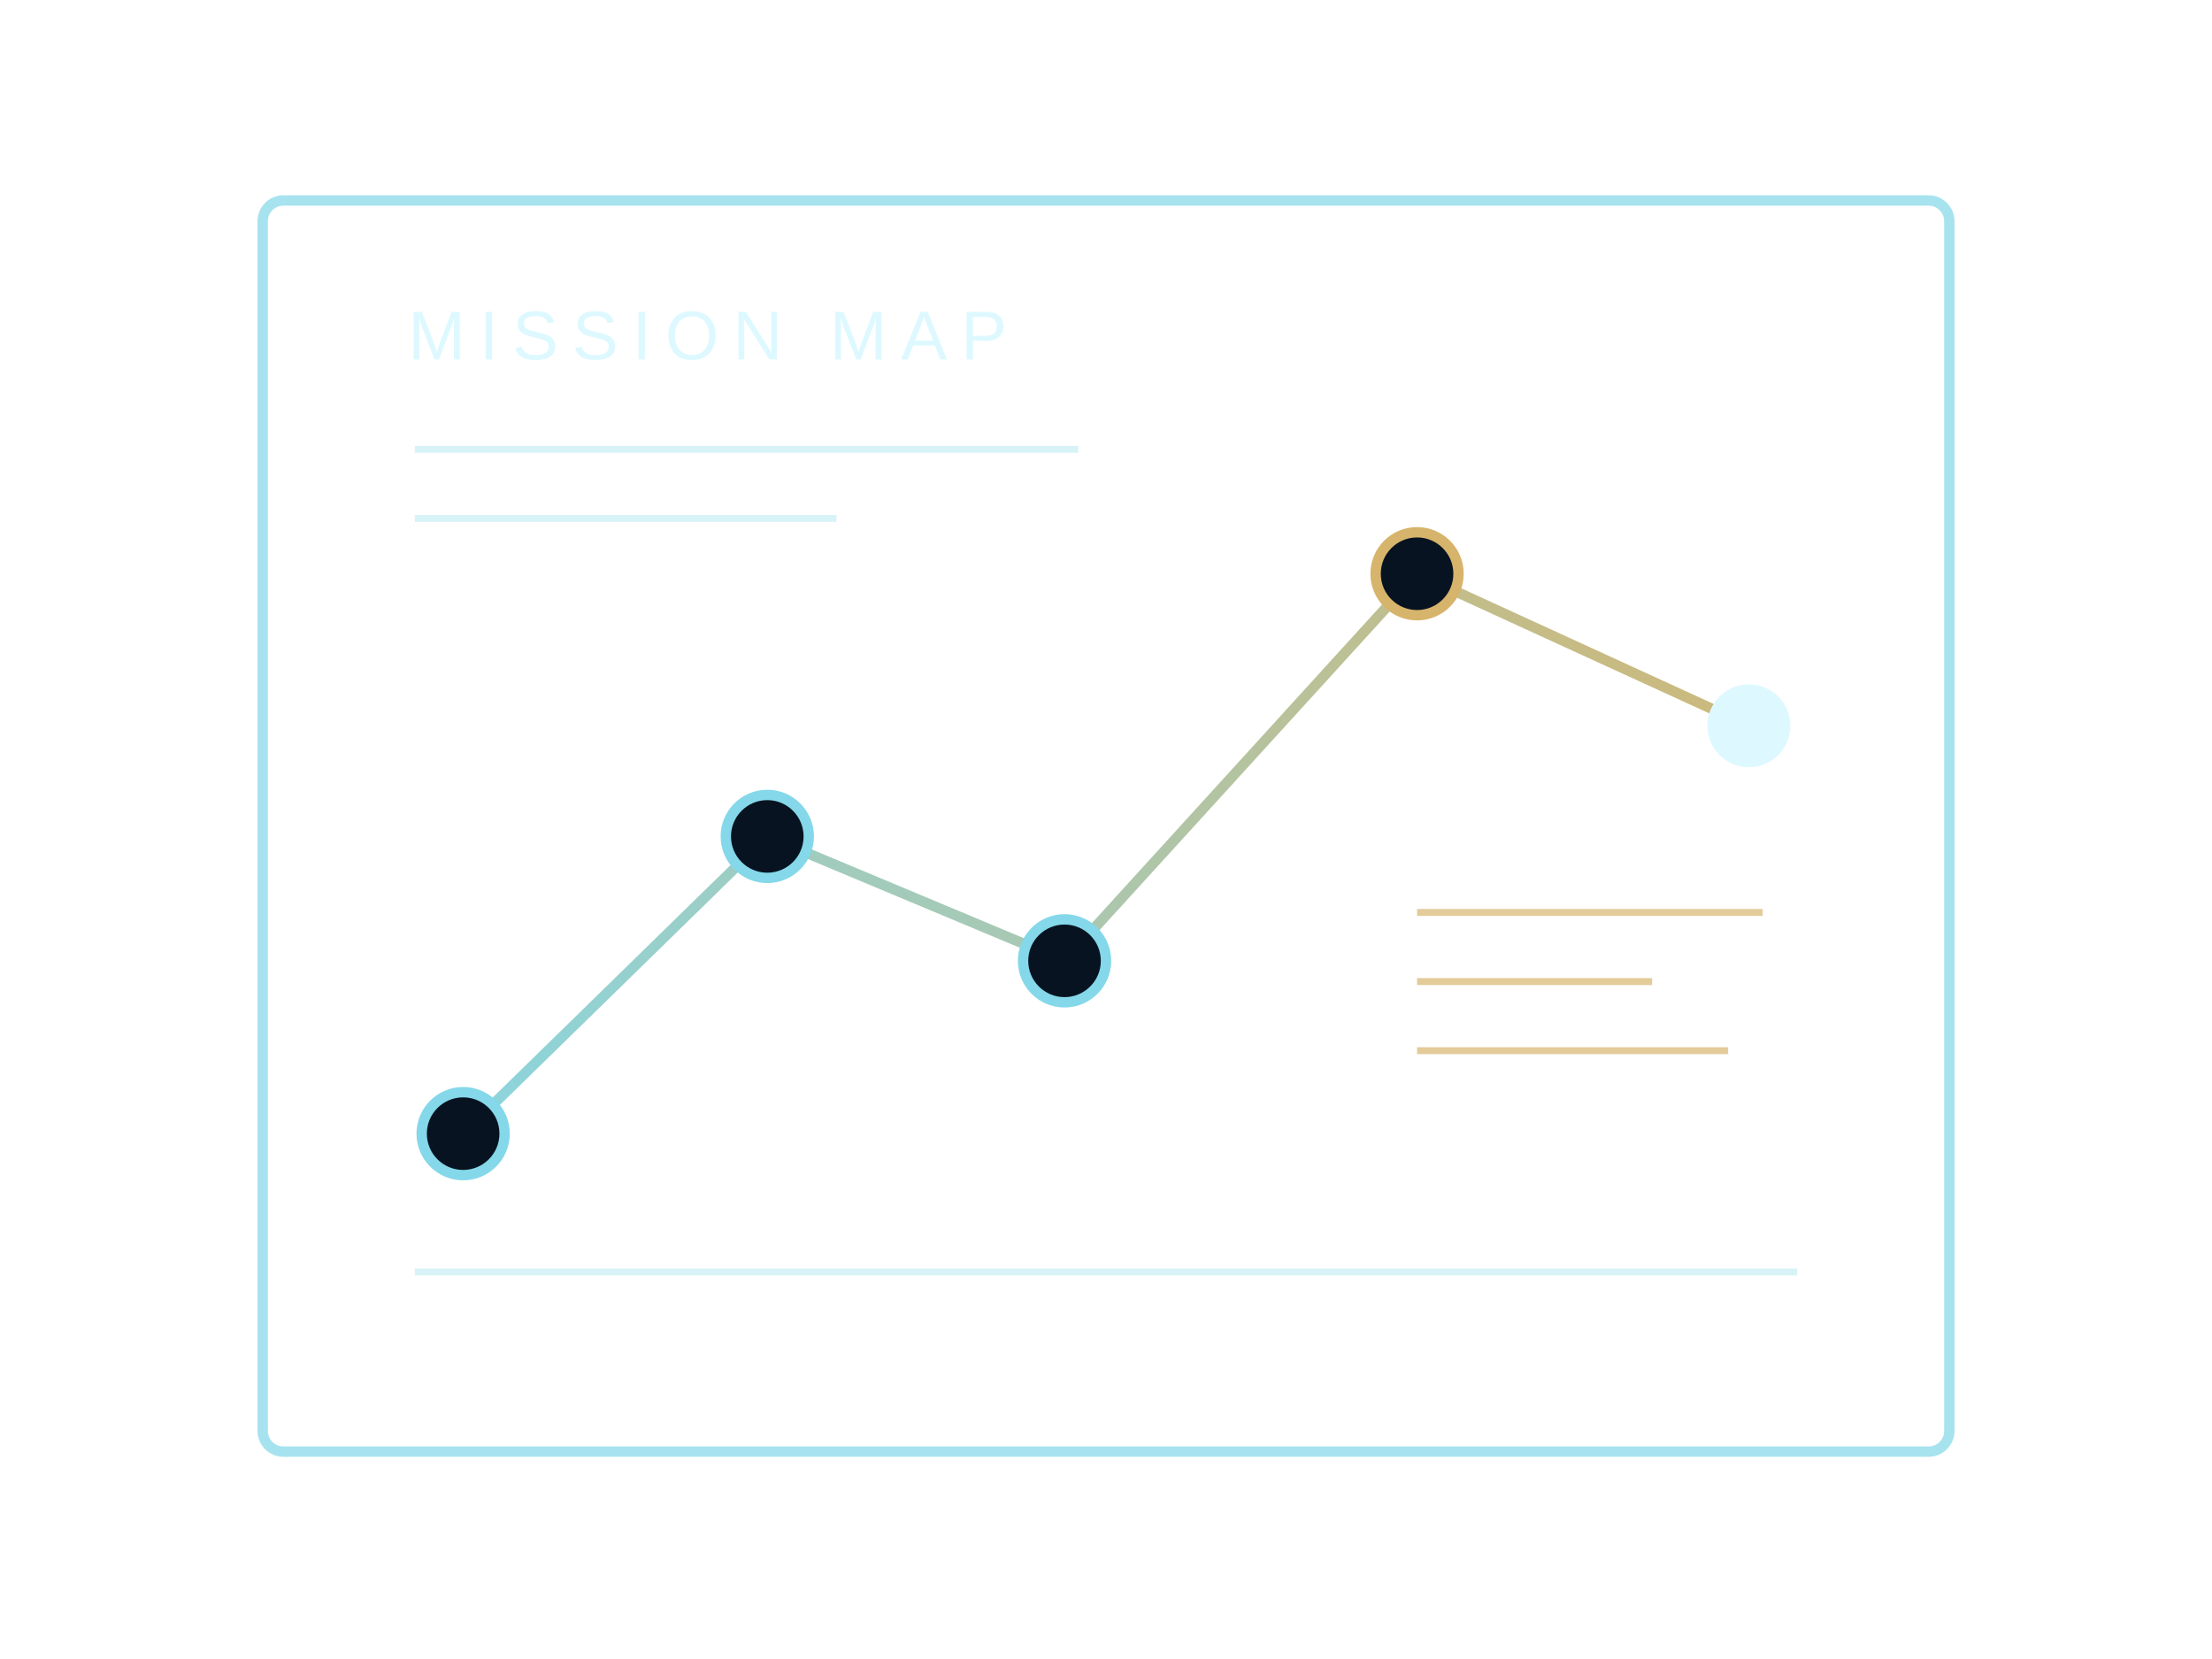
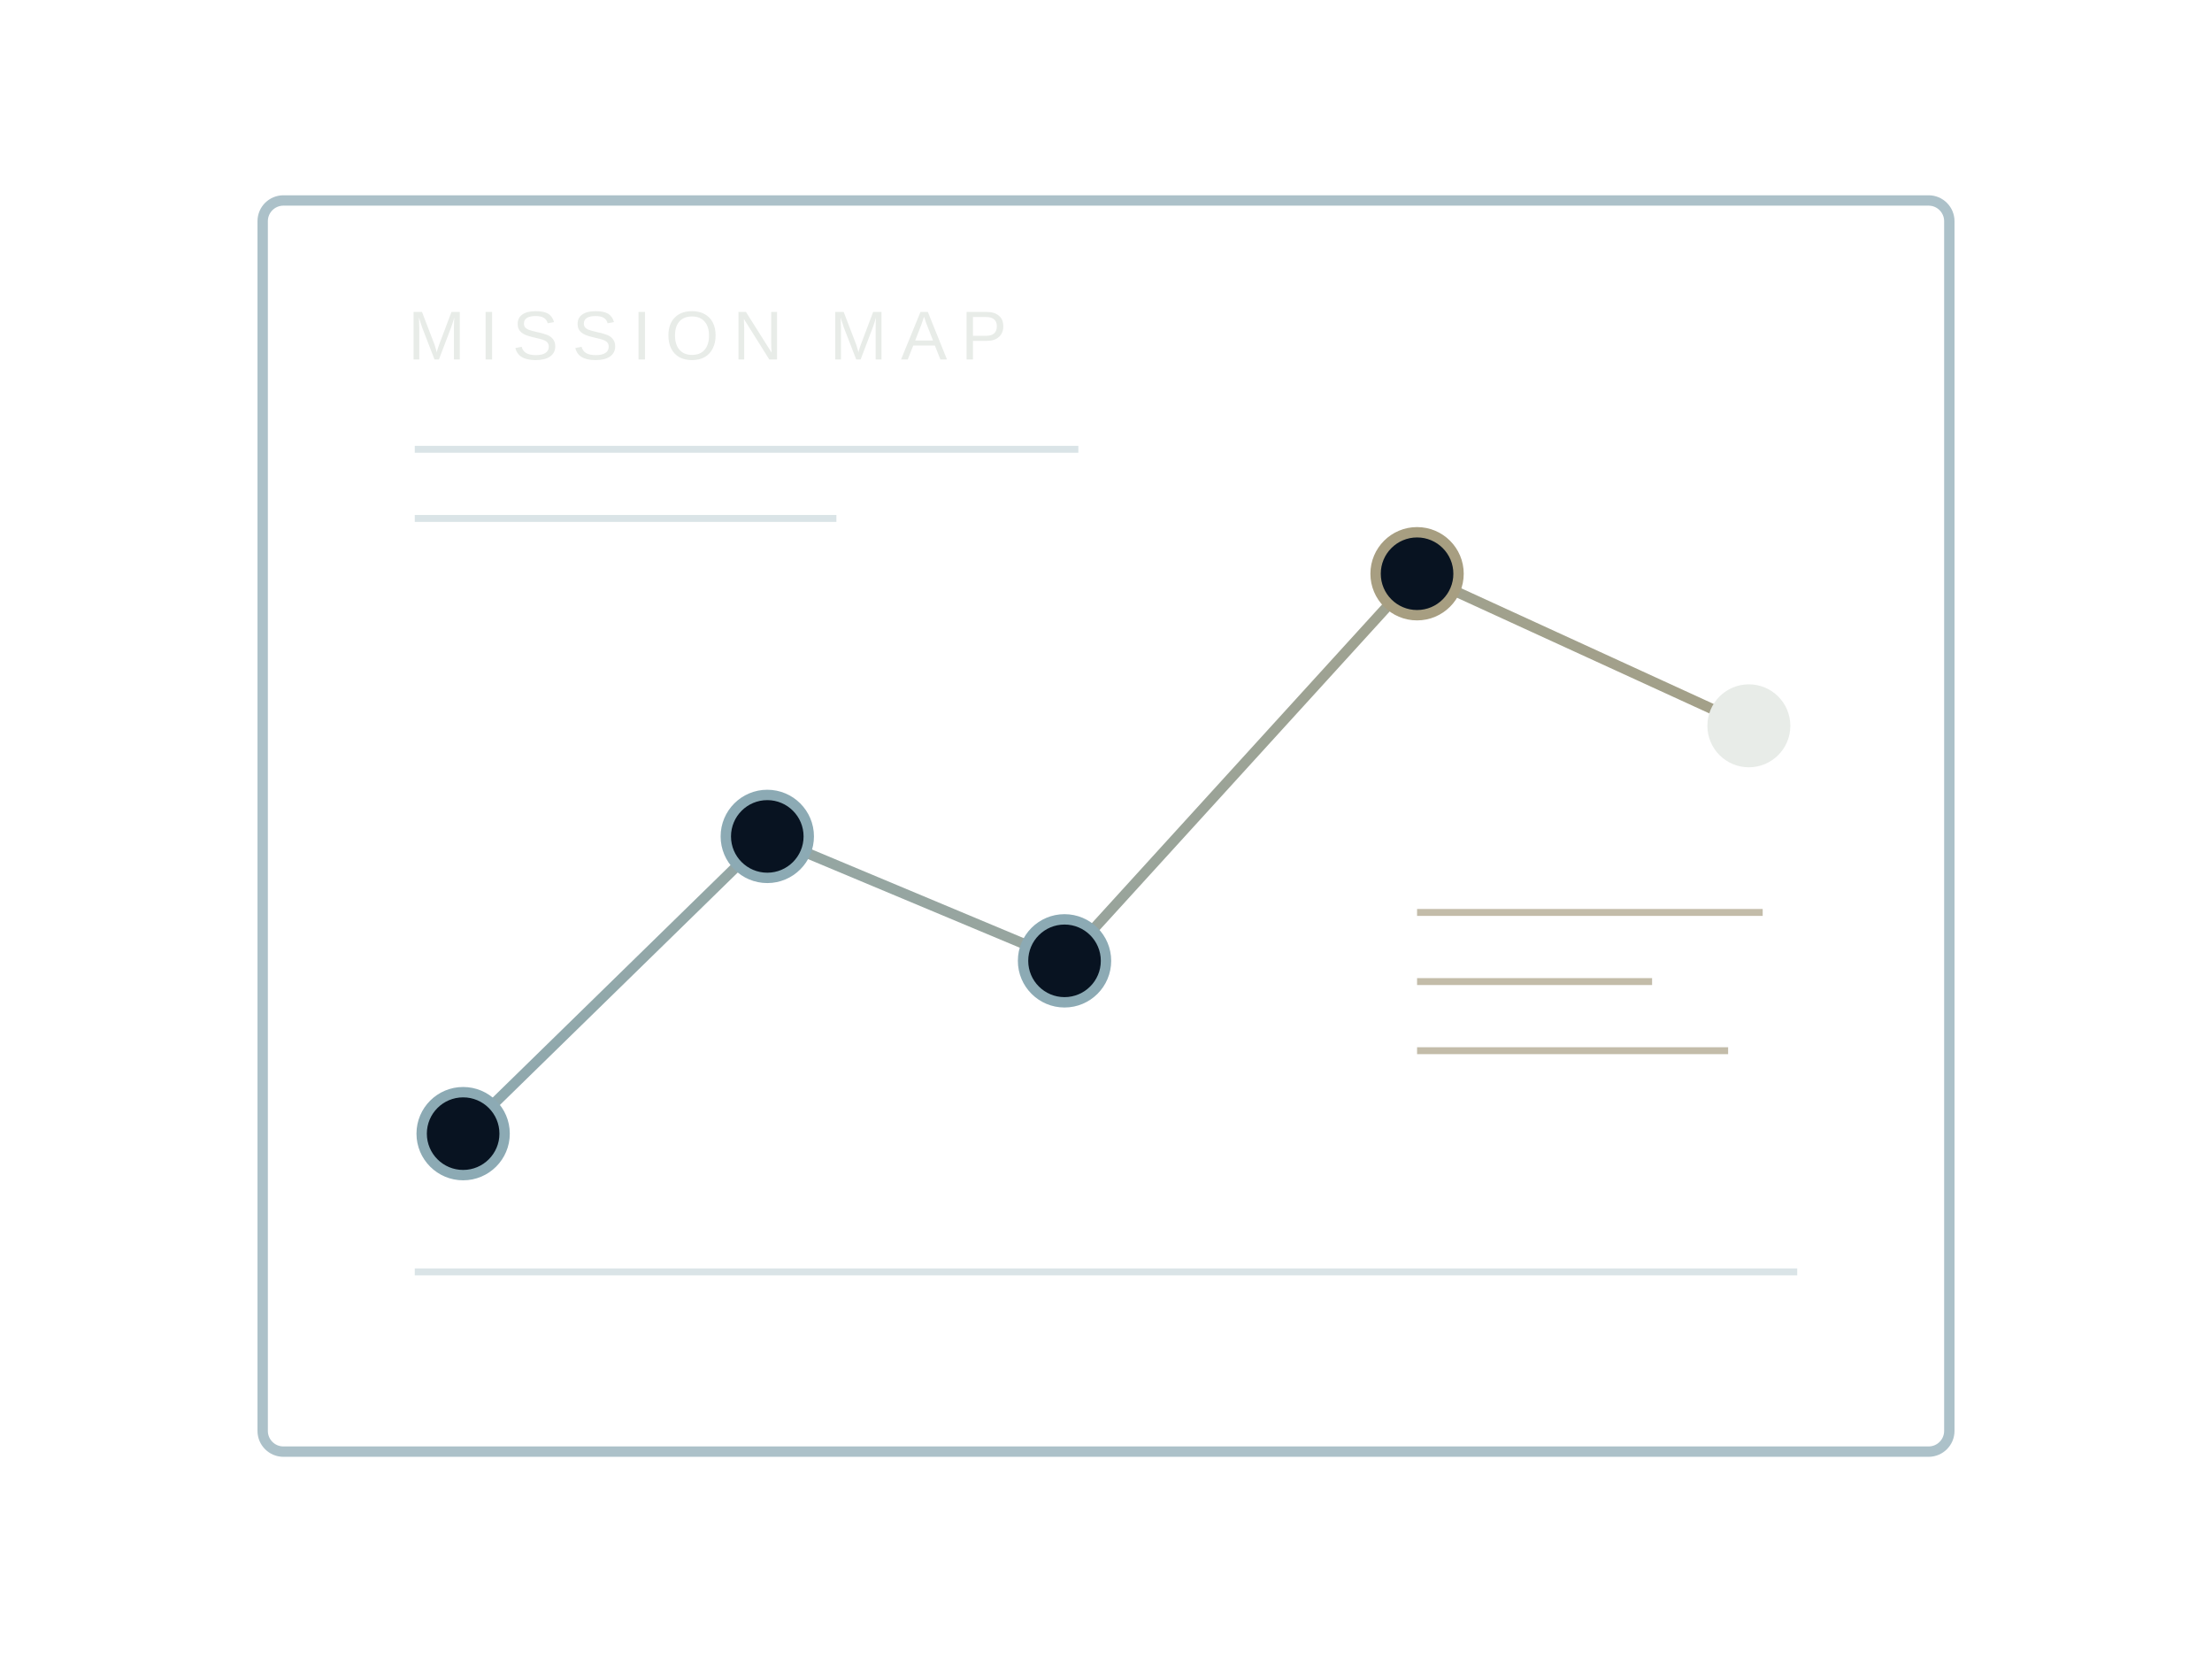
<svg xmlns="http://www.w3.org/2000/svg" viewBox="0 0 320 240" fill="none">
  <defs>
    <linearGradient id="route" x1="50" y1="177" x2="270" y2="63" gradientUnits="userSpaceOnUse">
-       <stop stop-color="#84D8E9" />
-       <stop offset="1" stop-color="#D7B46B" />
+       <stop stop-color="#8CAAB4" />
+       <stop offset="1" stop-color="#A79E81" />
    </linearGradient>
  </defs>
-   <rect x="38" y="29" width="244" height="181" rx="3" stroke="#84D8E9" stroke-opacity=".72" stroke-width="1.5" />
-   <path d="M60 65h96M60 75h61M60 184h200" stroke="#84D8E9" stroke-opacity=".32" />
+   <rect x="38" y="29" width="244" height="181" rx="3" stroke="#8CAAB4" stroke-opacity=".72" stroke-width="1.5" />
+   <path d="M60 65h96M60 75h61M60 184h200" stroke="#8CAAB4" stroke-opacity=".32" />
  <path d="M67 164 111 121 154 139 205 83 253 105" stroke="url(#route)" stroke-width="1.5" stroke-linecap="round" stroke-linejoin="round" />
-   <circle cx="67" cy="164" r="6" fill="#081321" stroke="#84D8E9" stroke-width="1.5" />
-   <circle cx="111" cy="121" r="6" fill="#081321" stroke="#84D8E9" stroke-width="1.5" />
-   <circle cx="154" cy="139" r="6" fill="#081321" stroke="#84D8E9" stroke-width="1.5" />
-   <circle cx="205" cy="83" r="6" fill="#081321" stroke="#D7B46B" stroke-width="1.5" />
-   <circle cx="253" cy="105" r="6" fill="#DDF9FF" />
-   <path d="M205 132h50M205 142h34M205 152h45" stroke="#D7B46B" stroke-opacity=".68" />
-   <text x="59" y="52" fill="#DDF9FF" font-family="Arial" font-size="10" letter-spacing="2">MISSION MAP</text>
+   <circle cx="67" cy="164" r="6" fill="#081321" stroke="#8CAAB4" stroke-width="1.5" />
+   <circle cx="111" cy="121" r="6" fill="#081321" stroke="#8CAAB4" stroke-width="1.5" />
+   <circle cx="154" cy="139" r="6" fill="#081321" stroke="#8CAAB4" stroke-width="1.5" />
+   <circle cx="205" cy="83" r="6" fill="#081321" stroke="#A79E81" stroke-width="1.5" />
+   <circle cx="253" cy="105" r="6" fill="#E8ECE8" />
+   <path d="M205 132h50M205 142h34M205 152h45" stroke="#A79E81" stroke-opacity=".68" />
+   <text x="59" y="52" fill="#E8ECE8" font-family="Arial" font-size="10" letter-spacing="2">MISSION MAP</text>
</svg>
